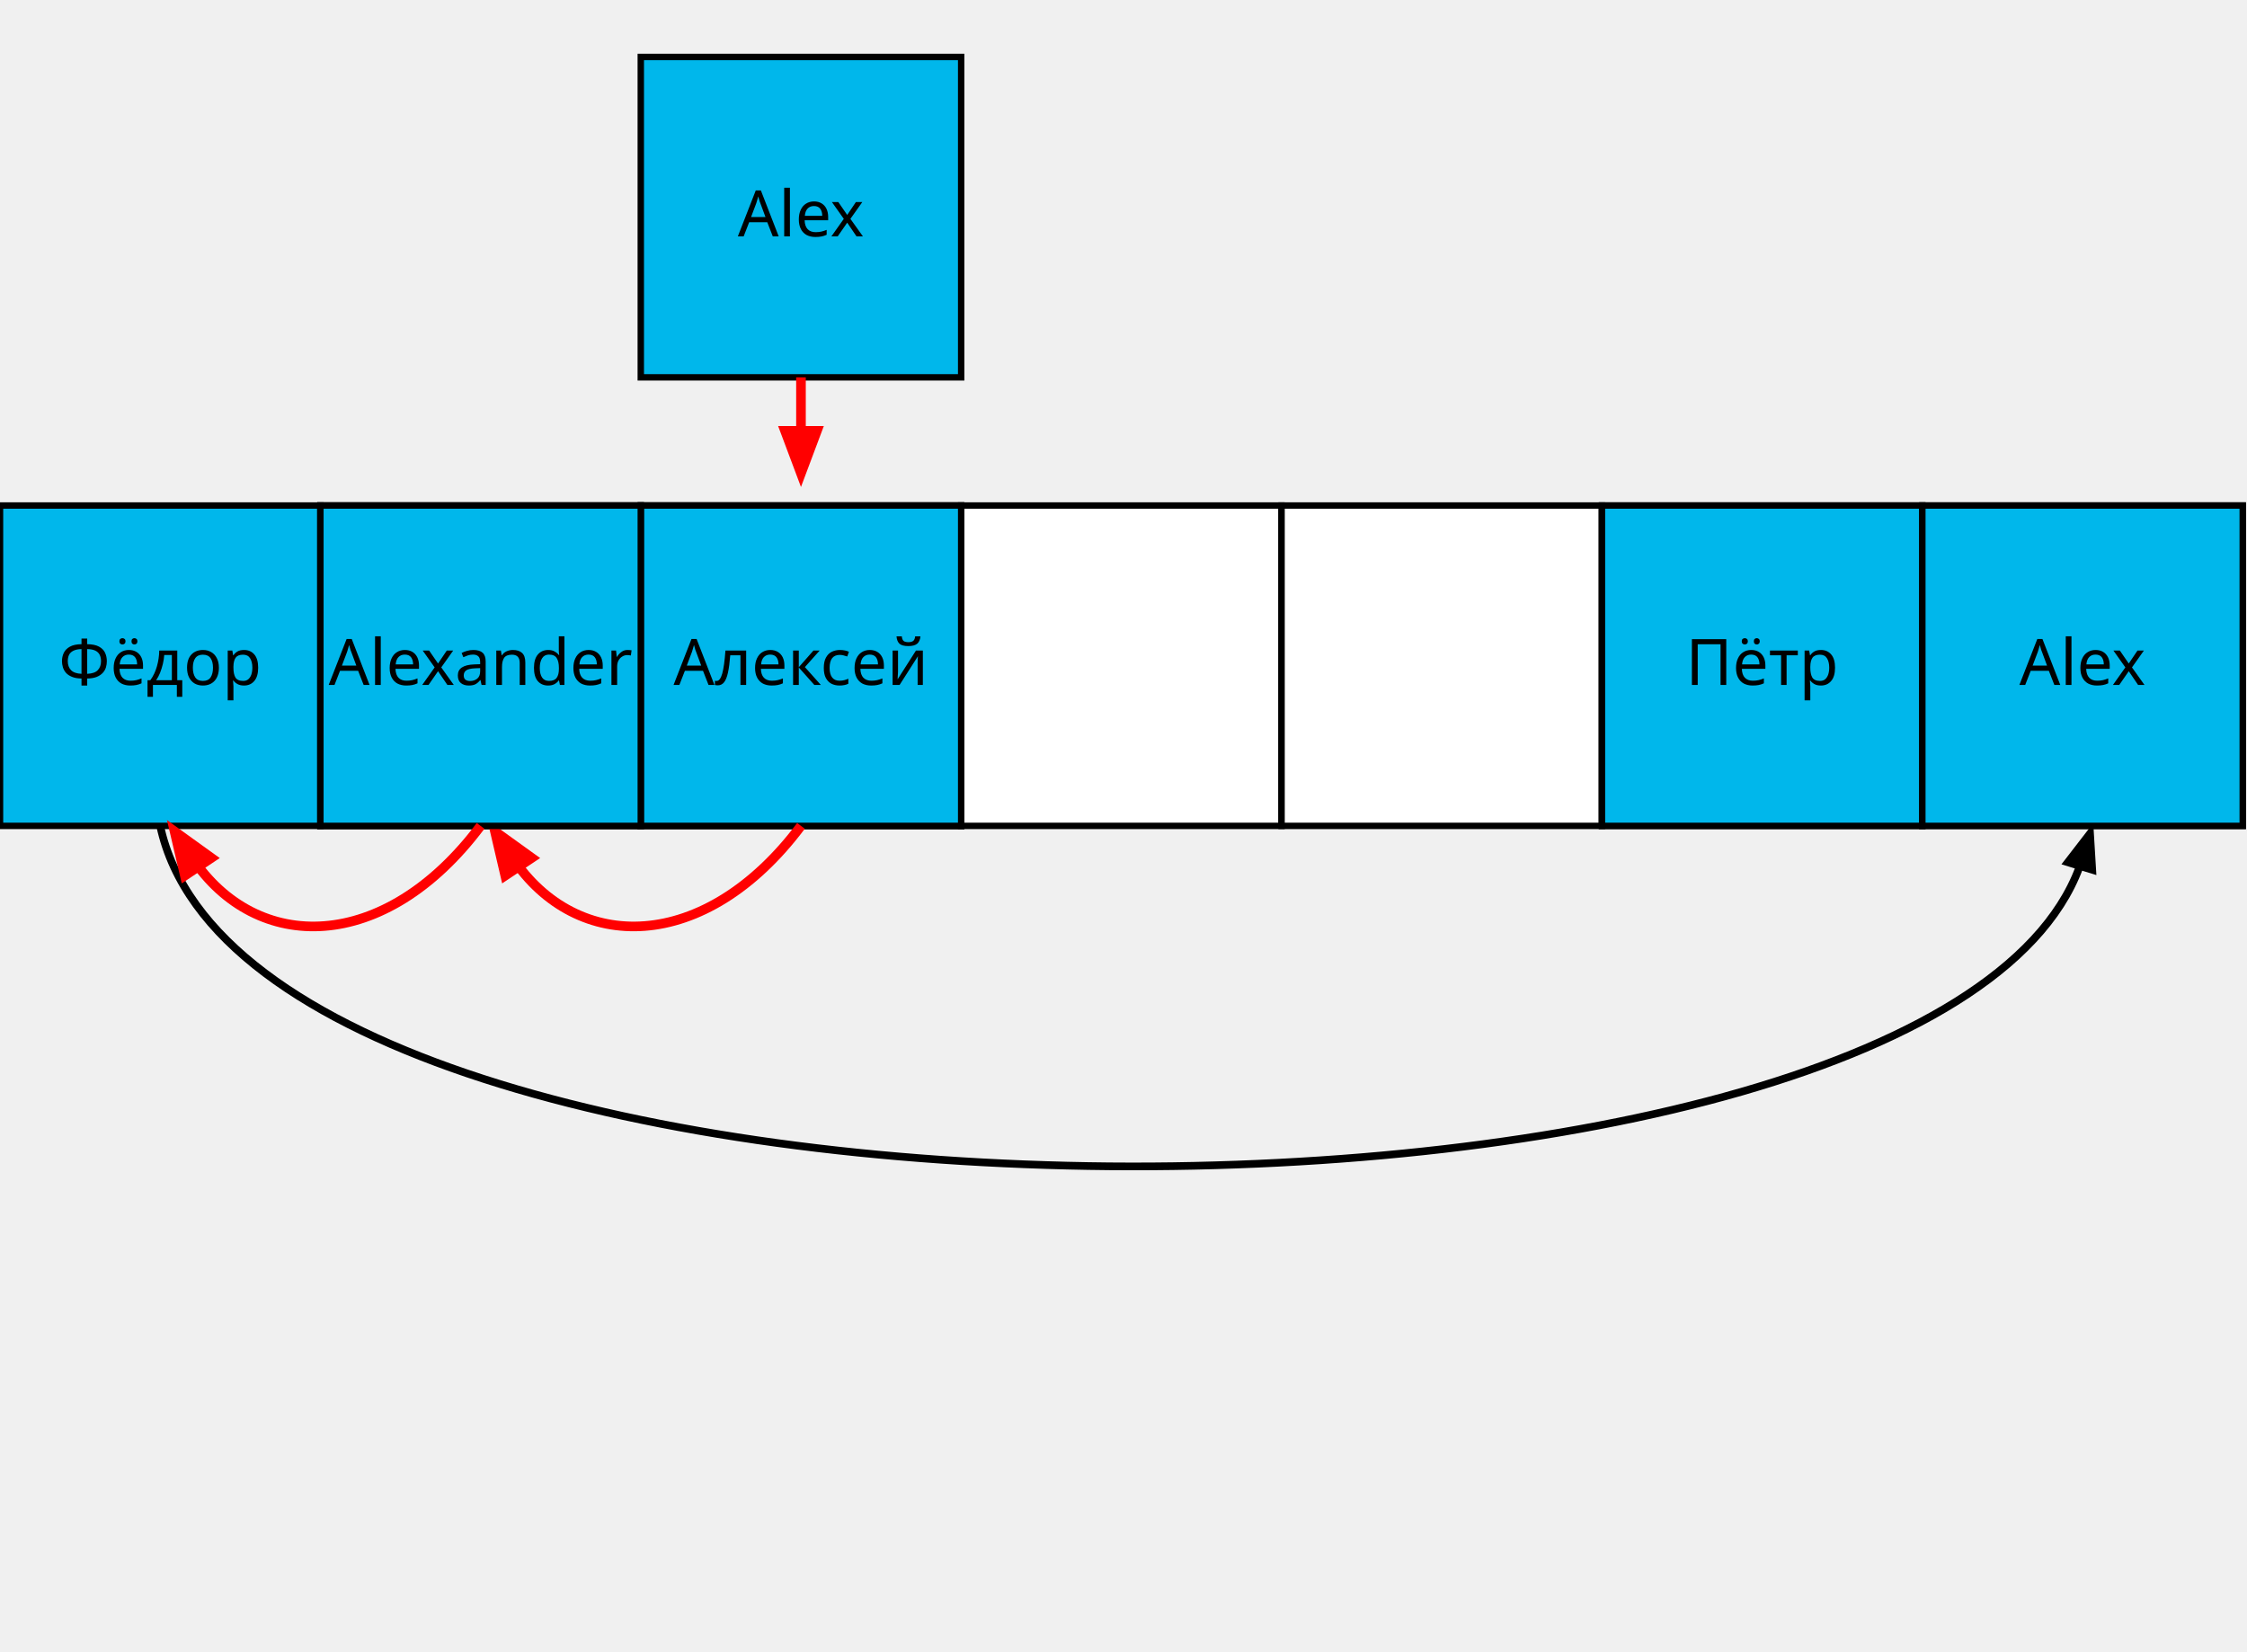
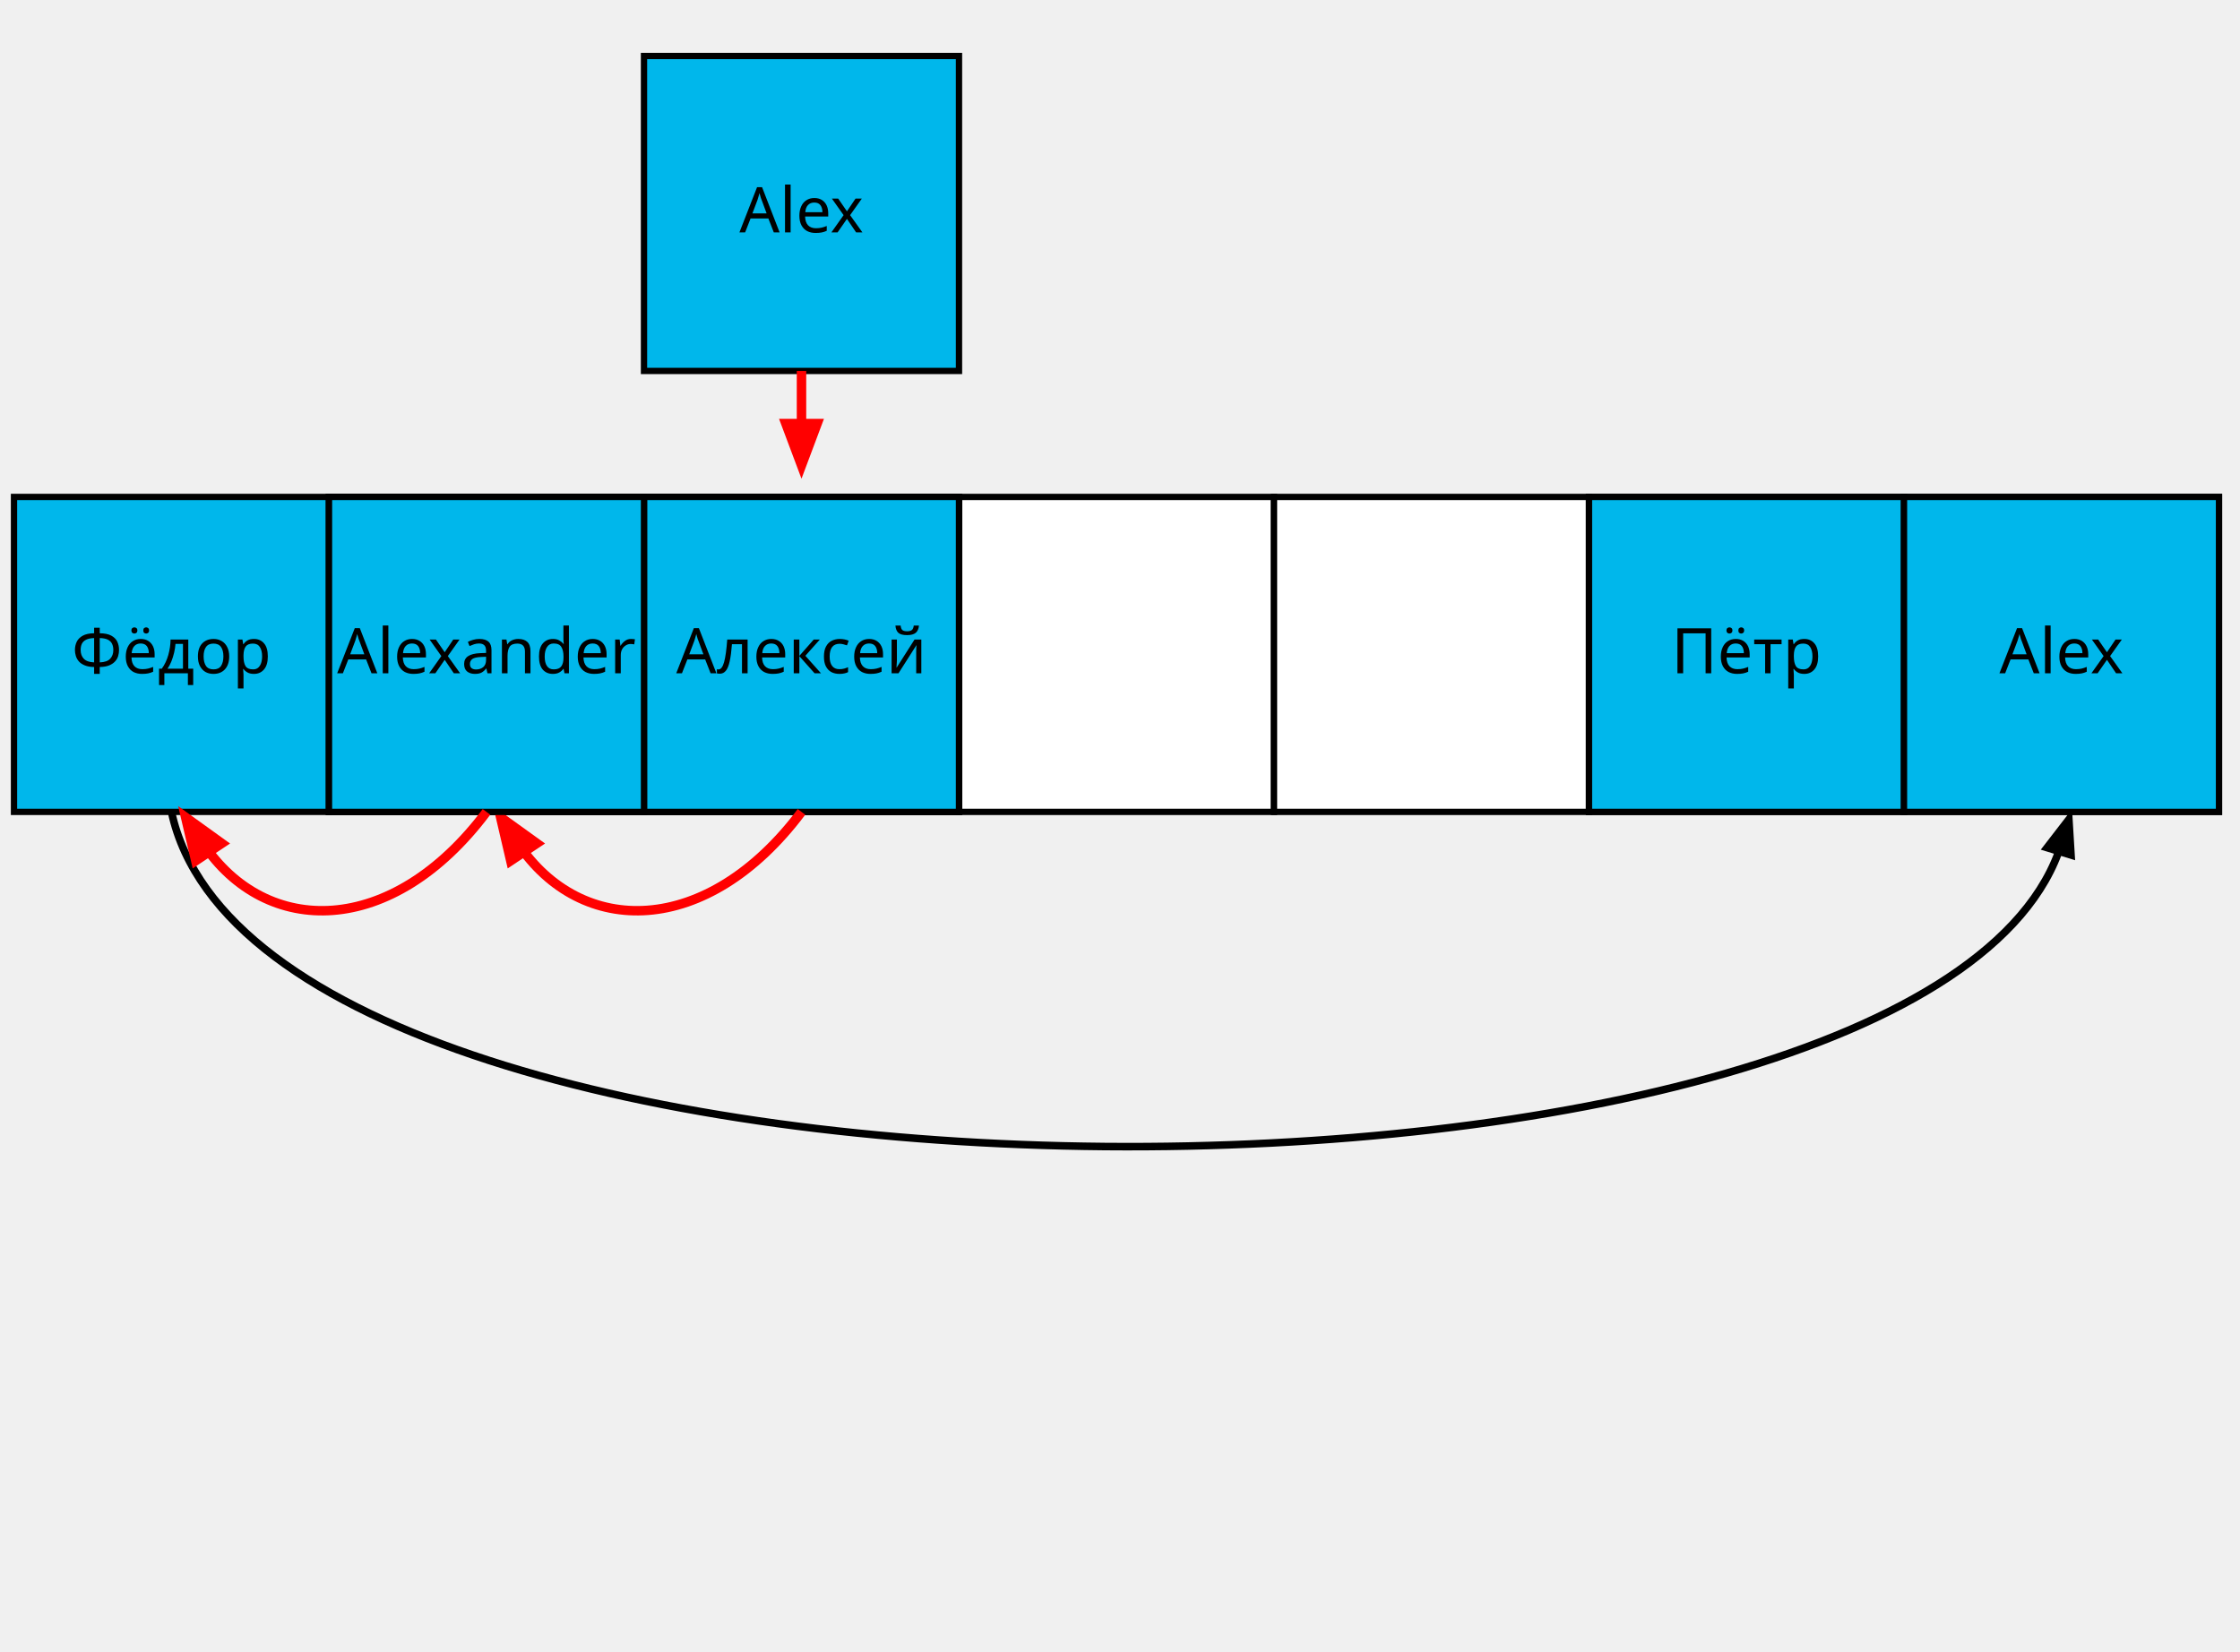
- <svg xmlns="http://www.w3.org/2000/svg" height="580" version="1.1" width="789">
+ <svg xmlns="http://www.w3.org/2000/svg" height="590" version="1.1" width="800">
  <defs>
    <style type="text/css">

rect.arrayKeyItem, rect.arrayValueItem {
  fill:white;
  stroke:black;
  stroke-width:1;
  opacity:1;
}

rect.arrayKeyItem.selected {
    fill:#00B7EB;
}

rect.arrayValueItem.selected {
    fill:#6BF76B;
}

rect.focused {
  stroke-width:3;
}

.code, .codeX {
    font-size:16px;
    fill:#000000;
    font-family:PT Mono;
}

.note {
    font-size:10px;
    fill:#000000;
    font-family:PT Serif;
}

.comment {
    font-size:14px;
    fill:#000000;
    font-family:PT Serif;
}

.bigcomment {
    font-size:18px;
    fill:#000000;
    font-family:PT Serif;
}

.link {
  fill:none;
  stroke:black;
  stroke-width:1.2;
  marker-end:url(#TriangleOutL);
}

.code1, .code2, .code3, .code4 {
   opacity:0.8;
}

.code1 {
  fill:red;
}

.code2 {
  fill:green;
}

.code3 {
  fill:blue;
}

.code4 {
  fill:orange;
}

.header.code1 {
  /*fill:red;*/
  fill: #0F0;
}

.header.code2 {
  /*fill:green;*/
  fill: #0C0;
}

.header.code3 {
  /*fill:blue;*/
  fill: #0A0;
}

.header.code4 {
  /*fill:orange;*/
  fill: #080;
}


rect.unused, rect.used {
  stroke:black;
  stroke-width:1;
  opacity:1;
  fill:#ddd;
}

rect.log {
  stroke:none;
  stroke-width:0;
  opacity:0.5;
  fill:#ddf;
}

path.log {
  fill: none;
  stroke: #88F;
  stroke-width:2;
}

rect.t1 {
    fill:#30FB30;
}

rect.t2 {
    fill:#3030FB;
}

rect.t3 {
    fill:#FB3030;
}

/* */
.link {
  fill:none;
  stroke:black;
  stroke-width:1.2;
  marker-end:url(#TriangleOutL);
}

.linkRed {
  fill:none;
  stroke:red;
  stroke-width:1.5;
  marker-end:url(#TriangleOutR);
}
    </style>
  </defs>
  <marker id="TriangleOutL" orient="auto" refX="0.0" refY="0.0" style="overflow:visible">
    <path d="M 6,0.0 L -2,3.0 L -2,-3.0 L 6,0.0 z " style="fill-rule:evenodd;stroke:#000000;stroke-width:1.0pt;marker-start:none" transform="scale(0.6)" />
  </marker>
  <marker id="TriangleOutR" orient="auto" refX="0.0" refY="0.0" style="overflow:visible">
    <path d="M 6,0.0 L -2,3.0 L -2,-3.0 L 6,0.0 z " style="fill:#ff0000;stroke:#FF0000;stroke-width:1.0pt;marker-start:none" transform="scale(0.6)" />
  </marker>
-   <g transform="translate(0 20) scale(2.25)">
+   <g transform="translate(5 20) scale(2.25)">
    <g transform="translate(0 0)">
      <g transform="translate(100 0)">
        <rect class="arrayKeyItem selected" height="50" width="50" x="0" y="0" />
        <text class="note" text-anchor="middle" x="25" y="28">Alex</text>
        <path class="linkRed" d="M25,50 25,60" />
      </g>
    </g>
    <g transform="translate(0 70)">
      <rect class="arrayKeyItem" height="50" width="50" x="50" y="0" />
      <rect class="arrayKeyItem" height="50" width="50" x="100" y="0" />
      <rect class="arrayKeyItem" height="50" width="50" x="150" y="0" />
      <rect class="arrayKeyItem" height="50" width="50" x="200" y="0" />
      <rect class="arrayKeyItem" height="50" width="50" x="250" y="0" />
      <rect class="arrayKeyItem" height="50" width="50" x="300" y="0" />
      <g transform="translate(0 0)">
        <rect class="arrayKeyItem selected" height="50" width="50" x="0" y="0" />
        <text class="note" text-anchor="middle" x="25" y="28">Фёдор</text>
        <path class="link" d="M25,50 C 40,120 305,120 325,55" />
      </g>
      <rect class="arrayKeyItem" height="50" width="50" x="50" y="0" />
      <rect class="arrayKeyItem" height="50" width="50" x="100" y="0" />
      <g transform="translate(250 0)">
        <rect class="arrayKeyItem selected" height="50" width="50" x="0" y="0" />
        <text class="note" text-anchor="middle" x="25" y="28">Пётр</text>
      </g>
      <g transform="translate(100 0)">
        <rect class="arrayKeyItem selected" height="50" width="50" x="0" y="0" />
        <text class="note" text-anchor="middle" x="25" y="28">Алексей</text>
        <path class="linkRed" d="M25,50 C 10,70 -10,70 -20,55" />
      </g>
      <g transform="translate(50 0)">
        <rect class="arrayKeyItem selected" height="50" width="50" x="0" y="0" />
        <text class="note" text-anchor="middle" x="25" y="28">Alexander</text>
        <path class="linkRed" d="M25,50 C 10,70 -10,70 -20,55" />
      </g>
      <g transform="translate(300 0)">
        <rect class="arrayKeyItem selected" height="50" width="50" x="0" y="0" />
        <text class="note" text-anchor="middle" x="25" y="28">Alex</text>
      </g>
    </g>
  </g>
</svg>
